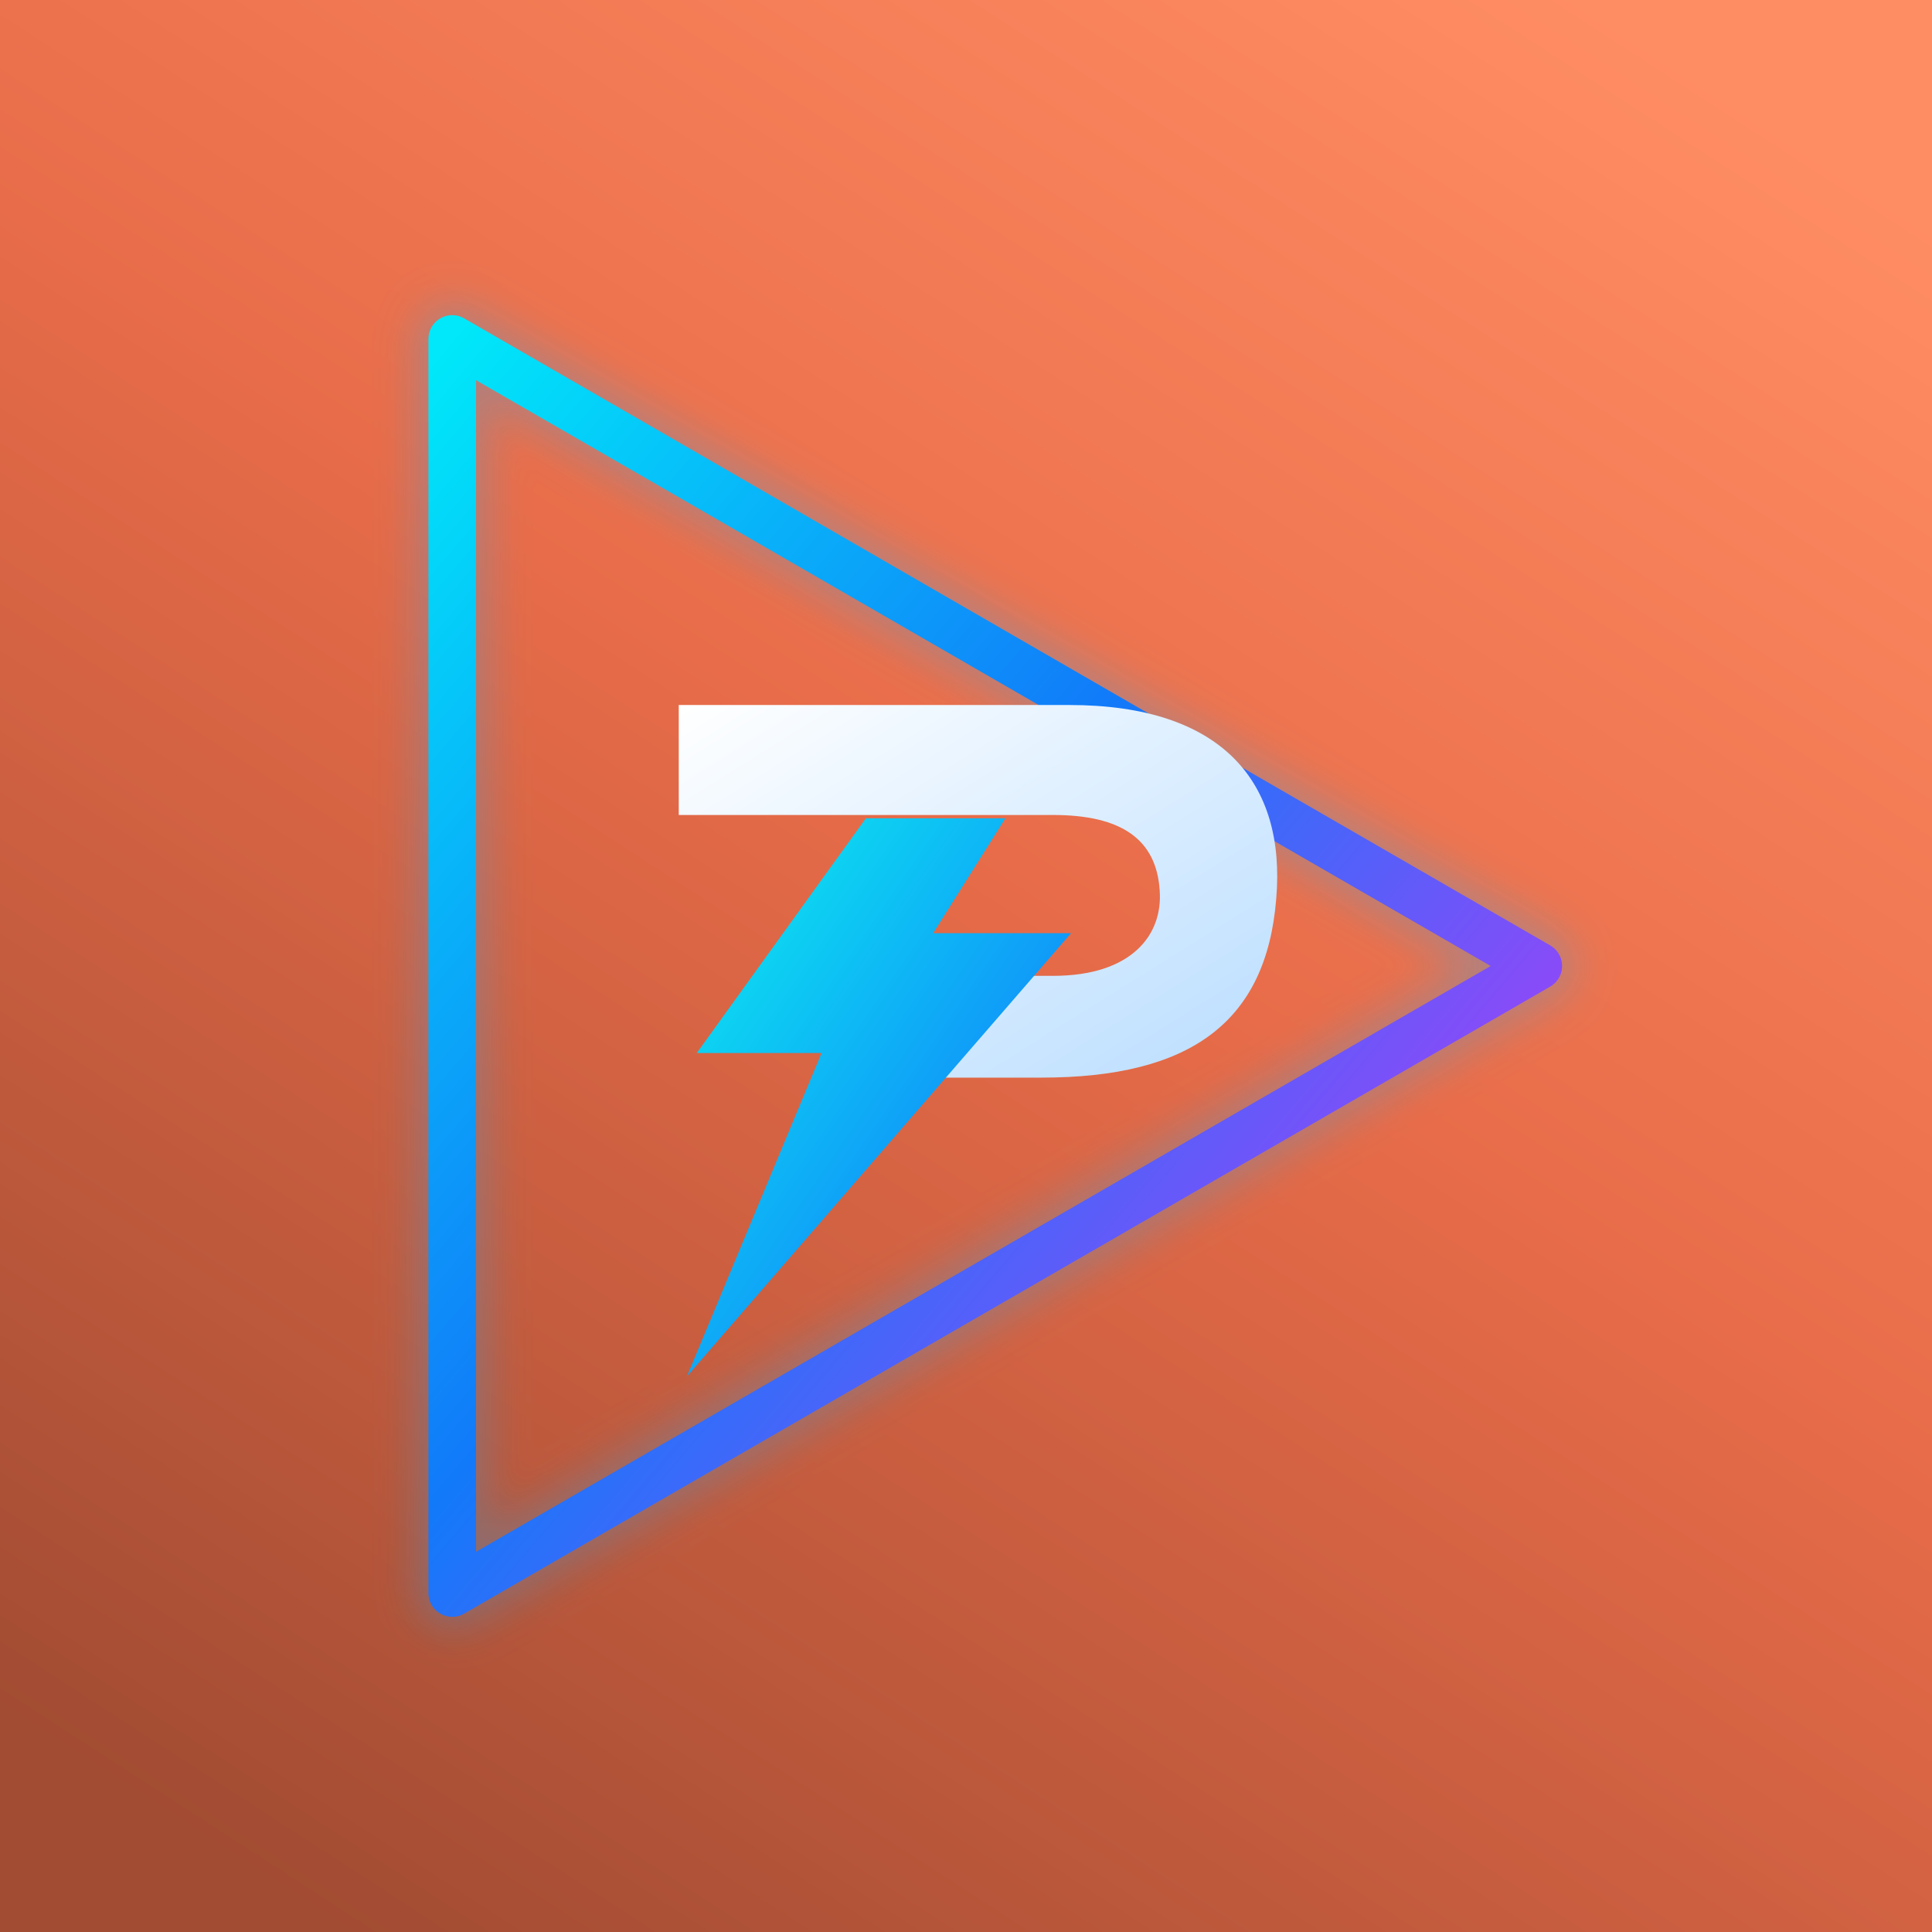
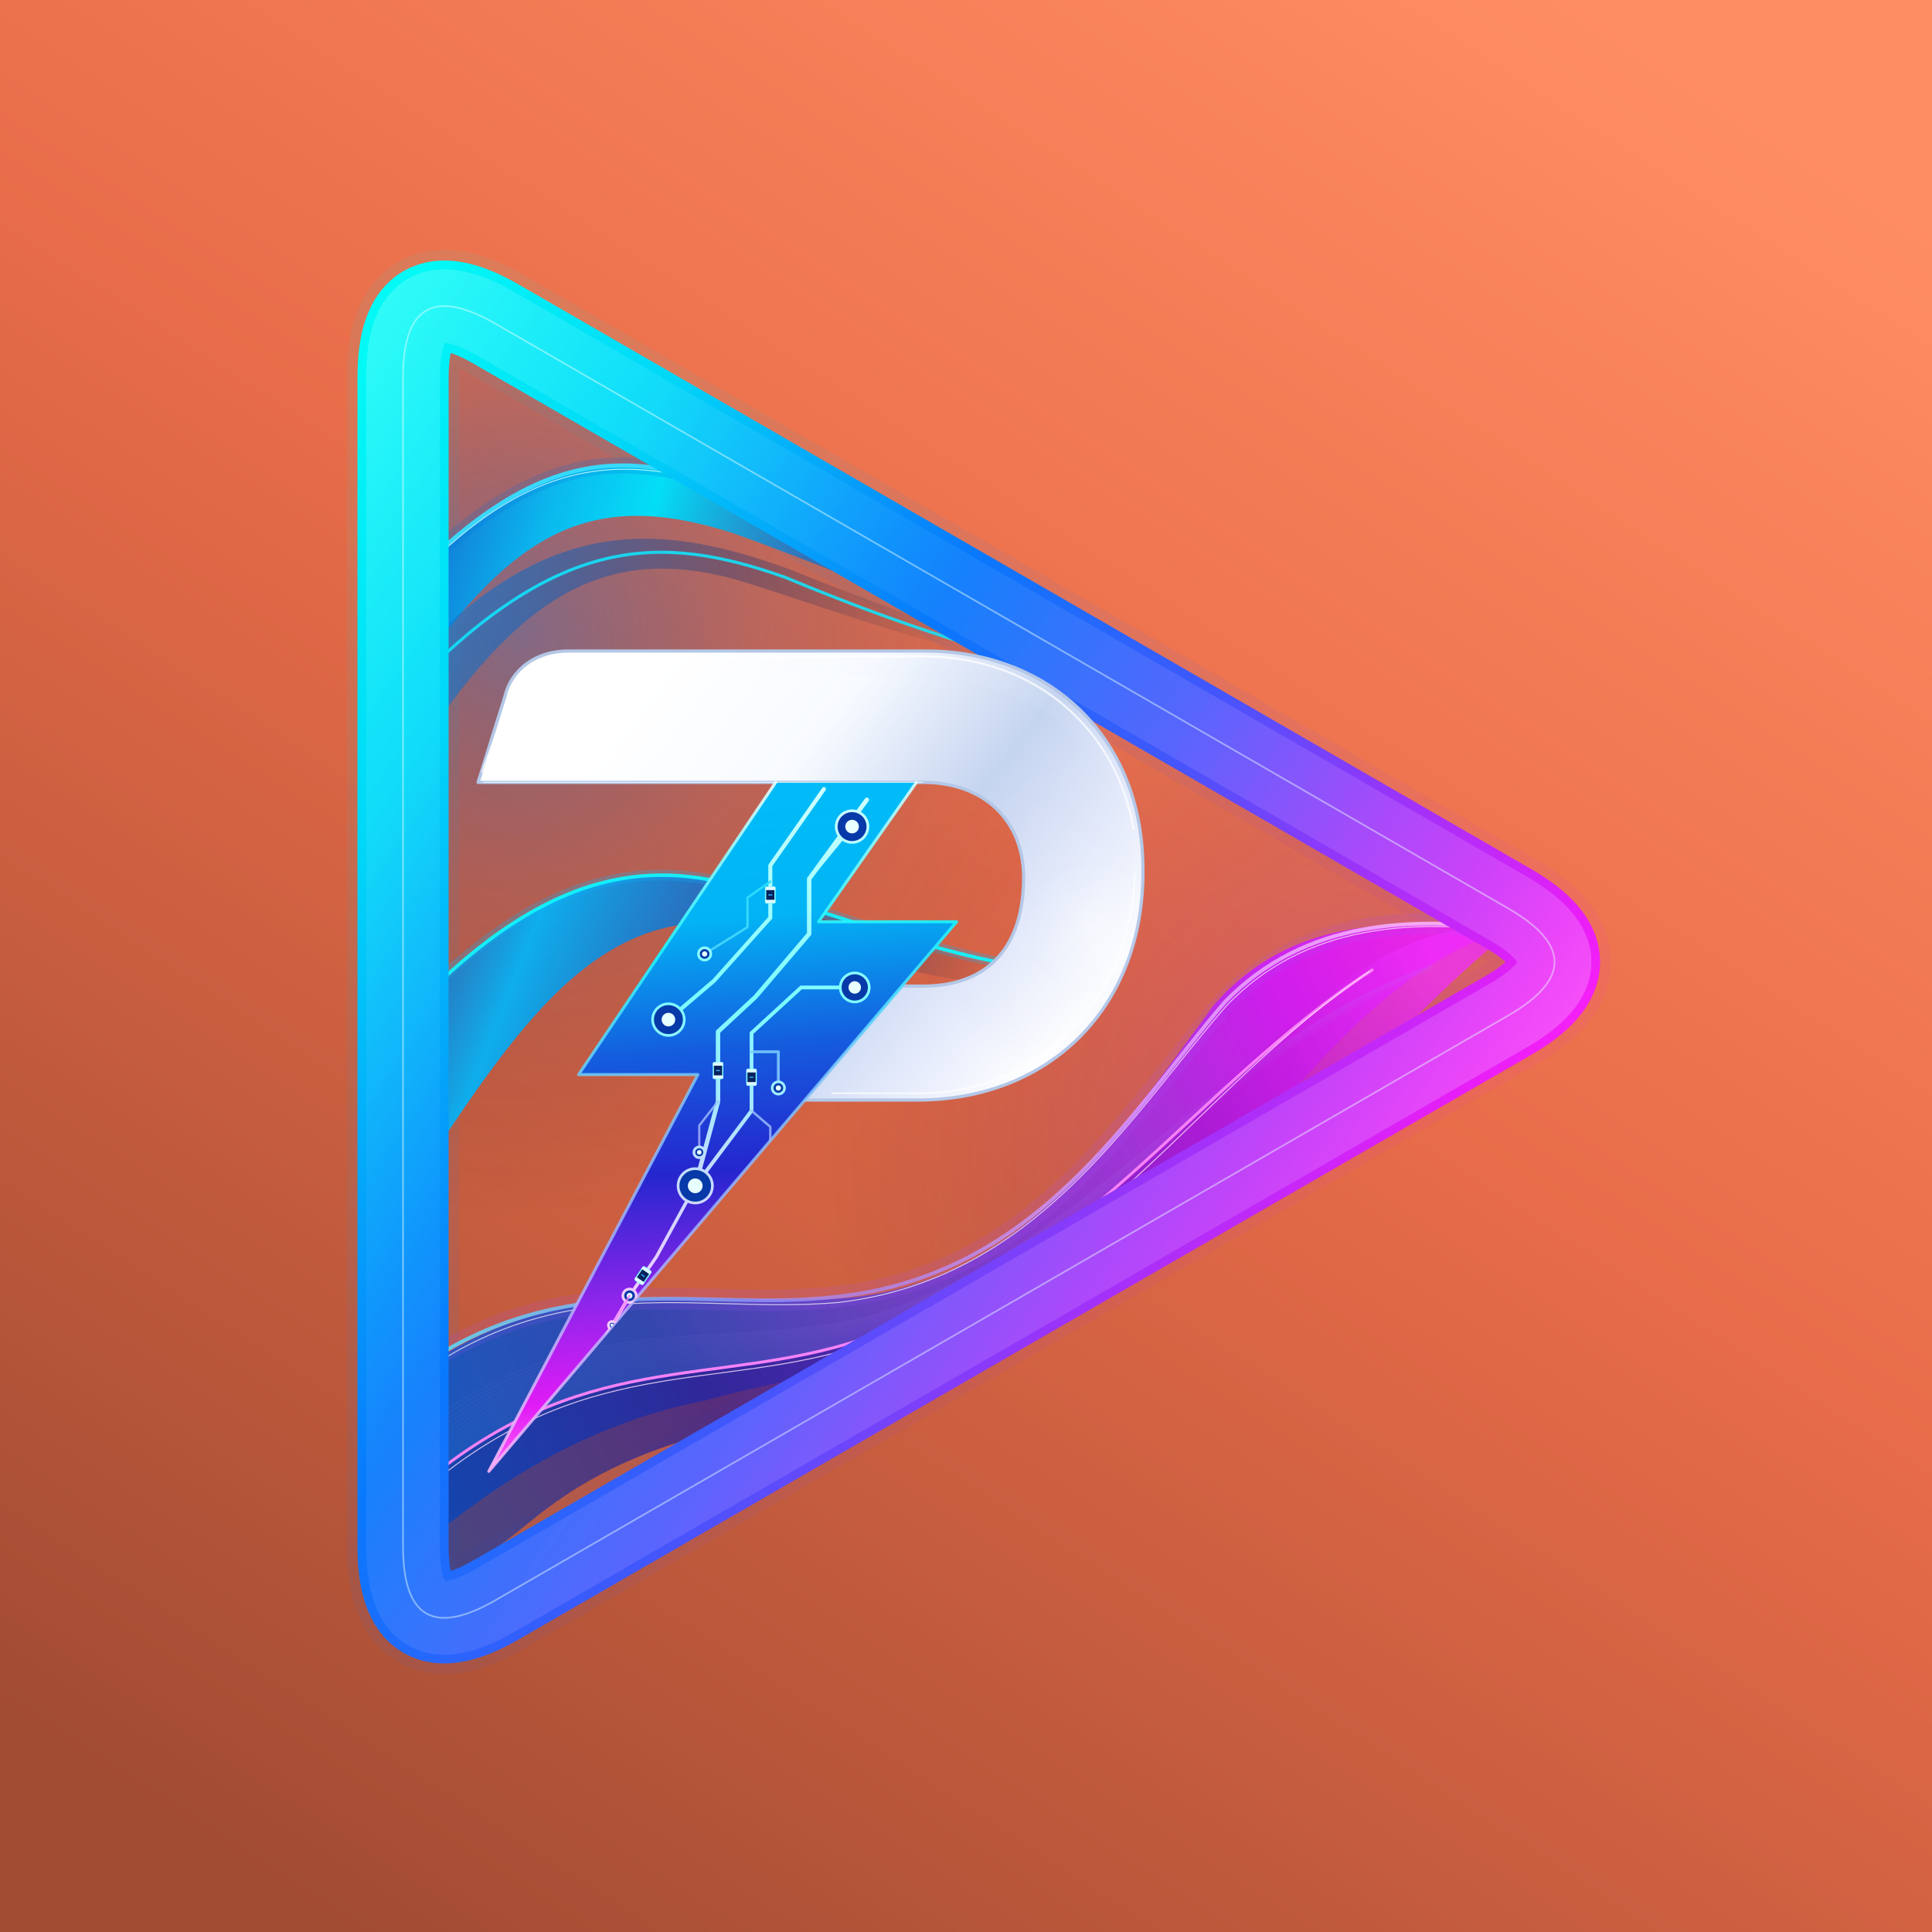
<svg xmlns="http://www.w3.org/2000/svg" viewBox="0 0 1024 1024" width="1024" height="1024">
  <defs>
    <linearGradient id="bgO" x1="180" y1="1024" x2="844" y2="0" gradientUnits="userSpaceOnUse">
      <stop offset="0" stop-color="#a24c33" />
      <stop offset="0.55" stop-color="#e86c49" />
      <stop offset="1" stop-color="#ff8d63" />
    </linearGradient>
  </defs>
  <g id="background">
    <rect width="1024" height="1024" fill="url(#bgO)" />
  </g>
  <defs>
-     <linearGradient id="bluePurple" x1="0" y1="0" x2="1" y2="1">
-       <stop offset="0" stop-color="#00E8F9" />
-       <stop offset=".45" stop-color="#117AF9" />
-       <stop offset="1" stop-color="#E228F8" />
-     </linearGradient>
-     <linearGradient id="cyanBlue" x1="0" y1="0" x2="1" y2="1">
-       <stop offset="0" stop-color="#0BF2EE" />
-       <stop offset="1" stop-color="#1261FF" />
-     </linearGradient>
-     <linearGradient id="whiteSteel" x1="0" y1="0" x2="1" y2="1">
-       <stop offset="0" stop-color="#FFFFFF" />
-       <stop offset="1" stop-color="#B9DDFF" />
-     </linearGradient>
-     <linearGradient id="navy" x1="0" y1="0" x2="0" y2="1">
-       <stop offset="0" stop-color="#080D2C" />
-       <stop offset="1" stop-color="#030718" />
-     </linearGradient>
-     <filter id="glow">
-       <feGaussianBlur stdDeviation="12" />
-     </filter>
+     <linearGradient id="frameDiagonal" gradientUnits="userSpaceOnUse" x1="195" y1="150" x2="1090" y2="730">
+       <stop offset="0" stop-color="#02F9F6" stop-opacity="1" />
+       <stop offset="0.18" stop-color="#00D8F8" stop-opacity="1" />
+       <stop offset="0.43" stop-color="#0879FC" stop-opacity="1" />
+       <stop offset="0.62" stop-color="#4057FC" stop-opacity="1" />
+       <stop offset="0.77" stop-color="#9934F9" stop-opacity="1" />
+       <stop offset="0.92" stop-color="#E71EF7" stop-opacity="1" />
+       <stop offset="1" stop-color="#FF22F6" stop-opacity="1" />
+     </linearGradient>
+     <linearGradient id="frameLeft" gradientUnits="userSpaceOnUse" x1="178" y1="120" x2="187" y2="1115">
+       <stop offset="0" stop-color="#46FFFF" stop-opacity="1" />
+       <stop offset="0.33" stop-color="#00D8FB" stop-opacity="1" />
+       <stop offset="0.68" stop-color="#006FFA" stop-opacity="1" />
+       <stop offset="1" stop-color="#2C52FB" stop-opacity="1" />
+     </linearGradient>
+     <linearGradient id="frameUpper" gradientUnits="userSpaceOnUse" x1="255" y1="102" x2="1092" y2="620">
+       <stop offset="0" stop-color="#00FFFF" stop-opacity="1" />
+       <stop offset="0.34" stop-color="#078CFB" stop-opacity="1" />
+       <stop offset="0.57" stop-color="#4450FF" stop-opacity="1" />
+       <stop offset="0.79" stop-color="#B42AF9" stop-opacity="1" />
+       <stop offset="1" stop-color="#F313F7" stop-opacity="1" />
+     </linearGradient>
+     <linearGradient id="frameBottom" gradientUnits="userSpaceOnUse" x1="300" y1="1136" x2="1106" y2="652">
+       <stop offset="0" stop-color="#1467F9" stop-opacity="1" />
+       <stop offset="0.26" stop-color="#645FFD" stop-opacity="1" />
+       <stop offset="0.55" stop-color="#8D3DFC" stop-opacity="1" />
+       <stop offset="0.82" stop-color="#DE23FB" stop-opacity="1" />
+       <stop offset="1" stop-color="#FC25FA" stop-opacity="1" />
+     </linearGradient>
+     <linearGradient id="frameHighlight" gradientUnits="userSpaceOnUse" x1="187" y1="104" x2="1050" y2="710">
+       <stop offset="0" stop-color="#DFFFFF" stop-opacity="0.98" />
+       <stop offset="0.18" stop-color="#74FAFF" stop-opacity="0.75" />
+       <stop offset="0.42" stop-color="#58B9FF" stop-opacity="0.56" />
+       <stop offset="0.67" stop-color="#D6ABFF" stop-opacity="0.76" />
+       <stop offset="0.88" stop-color="#FCBAFF" stop-opacity="0.78" />
+       <stop offset="1" stop-color="#FFFFFF" stop-opacity="0.96" />
+     </linearGradient>
+     <linearGradient id="background" gradientUnits="userSpaceOnUse" x1="238" y1="170" x2="1000" y2="1110">
+       <stop offset="0" stop-color="#030D2C" stop-opacity="1" />
+       <stop offset="0.53" stop-color="#040725" stop-opacity="1" />
+       <stop offset="0.83" stop-color="#09032B" stop-opacity="1" />
+       <stop offset="1" stop-color="#1A0641" stop-opacity="1" />
+     </linearGradient>
+     <radialGradient id="lightBlue" gradientUnits="userSpaceOnUse" cx="293" cy="375" r="440">
+       <stop offset="0" stop-color="#0E69D0" stop-opacity="0.46" />
+       <stop offset="0.42" stop-color="#09479D" stop-opacity="0.2" />
+       <stop offset="1" stop-color="#050729" stop-opacity="0" />
+     </radialGradient>
+     <radialGradient id="lightPink" gradientUnits="userSpaceOnUse" cx="948" cy="768" r="430">
+       <stop offset="0" stop-color="#A416CB" stop-opacity="0.36" />
+       <stop offset="0.33" stop-color="#751DBA" stop-opacity="0.17" />
+       <stop offset="1" stop-color="#09042D" stop-opacity="0" />
+     </radialGradient>
+     <linearGradient id="waveTopFill" gradientUnits="userSpaceOnUse" x1="214" y1="288" x2="714" y2="434">
+       <stop offset="0" stop-color="#006DDF" stop-opacity="0.86" />
+       <stop offset="0.19" stop-color="#00BFF8" stop-opacity="0.93" />
+       <stop offset="0.33" stop-color="#00E1FA" stop-opacity="0.98" />
+       <stop offset="0.56" stop-color="#0474D8" stop-opacity="0.73" />
+       <stop offset="0.82" stop-color="#042B74" stop-opacity="0.38" />
+       <stop offset="1" stop-color="#020B37" stop-opacity="0" />
+     </linearGradient>
+     <linearGradient id="waveTopInner" gradientUnits="userSpaceOnUse" x1="234" y1="288" x2="620" y2="401">
+       <stop offset="0" stop-color="#0388EA" stop-opacity="0.67" />
+       <stop offset="0.32" stop-color="#0053AF" stop-opacity="0.47" />
+       <stop offset="0.6" stop-color="#052A6E" stop-opacity="0.33" />
+       <stop offset="1" stop-color="#030A31" stop-opacity="0" />
+     </linearGradient>
+     <linearGradient id="waveMiddle" gradientUnits="userSpaceOnUse" x1="220" y1="573" x2="611" y2="728">
+       <stop offset="0" stop-color="#0060D3" stop-opacity="0.65" />
+       <stop offset="0.21" stop-color="#00B5FA" stop-opacity="0.92" />
+       <stop offset="0.46" stop-color="#0274DD" stop-opacity="0.78" />
+       <stop offset="0.73" stop-color="#063C96" stop-opacity="0.37" />
+       <stop offset="1" stop-color="#070B33" stop-opacity="0" />
+     </linearGradient>
+     <linearGradient id="waveLower" gradientUnits="userSpaceOnUse" x1="224" y1="960" x2="996" y2="628">
+       <stop offset="0" stop-color="#0658CC" stop-opacity="0.88" />
+       <stop offset="0.21" stop-color="#1943C2" stop-opacity="0.85" />
+       <stop offset="0.44" stop-color="#5C39DE" stop-opacity="0.82" />
+       <stop offset="0.67" stop-color="#9C30E2" stop-opacity="0.91" />
+       <stop offset="0.84" stop-color="#CF19F5" stop-opacity="0.94" />
+       <stop offset="1" stop-color="#EE1FF5" stop-opacity="0.9" />
+     </linearGradient>
+     <linearGradient id="waveLowerDeep" gradientUnits="userSpaceOnUse" x1="229" y1="1071" x2="991" y2="655">
+       <stop offset="0" stop-color="#0F3EA7" stop-opacity="0.72" />
+       <stop offset="0.28" stop-color="#2D1C92" stop-opacity="0.82" />
+       <stop offset="0.51" stop-color="#5921B4" stop-opacity="0.86" />
+       <stop offset="0.76" stop-color="#A915D1" stop-opacity="0.81" />
+       <stop offset="1" stop-color="#F02DFC" stop-opacity="0.86" />
+     </linearGradient>
+     <linearGradient id="waveShine" gradientUnits="userSpaceOnUse" x1="230" y1="921" x2="1035" y2="603">
+       <stop offset="0" stop-color="#53E1FF" stop-opacity="0.94" />
+       <stop offset="0.35" stop-color="#A88AFF" stop-opacity="0.79" />
+       <stop offset="0.65" stop-color="#DF9AFF" stop-opacity="0.91" />
+       <stop offset="1" stop-color="#FFBAFA" stop-opacity="0.98" />
+     </linearGradient>
+     <linearGradient id="platinum" gradientUnits="userSpaceOnUse" x1="285" y1="390" x2="718" y2="725">
+       <stop offset="0" stop-color="#FFFFFF" stop-opacity="1" />
+       <stop offset="0.18" stop-color="#FFFFFF" stop-opacity="1" />
+       <stop offset="0.41" stop-color="#F7FAFF" stop-opacity="1" />
+       <stop offset="0.63" stop-color="#C5D4F0" stop-opacity="1" />
+       <stop offset="0.8" stop-color="#E8EDFC" stop-opacity="1" />
+       <stop offset="0.92" stop-color="#FFFFFF" stop-opacity="1" />
+       <stop offset="1" stop-color="#F7F9FF" stop-opacity="1" />
+     </linearGradient>
+     <linearGradient id="pSheen" gradientUnits="userSpaceOnUse" x1="315" y1="393" x2="615" y2="625">
+       <stop offset="0" stop-color="#FFFFFF" stop-opacity="0.91" />
+       <stop offset="0.33" stop-color="#FFFFFF" stop-opacity="0.2" />
+       <stop offset="0.67" stop-color="#DCE7FA" stop-opacity="0.18" />
+       <stop offset="1" stop-color="#FFFFFF" stop-opacity="0.04" />
+     </linearGradient>
+     <radialGradient id="pSheenRight" gradientUnits="userSpaceOnUse" cx="721" cy="596" r="125">
+       <stop offset="0" stop-color="#FFFFFF" stop-opacity="0.42" />
+       <stop offset="0.52" stop-color="#C2D1F2" stop-opacity="0.14" />
+       <stop offset="1" stop-color="#8C9ACD" stop-opacity="0" />
+     </radialGradient>
+     <linearGradient id="boltFill" gradientUnits="userSpaceOnUse" x1="379" y1="515" x2="420" y2="994">
+       <stop offset="0" stop-color="#00BBF8" stop-opacity="1" />
+       <stop offset="0.17" stop-color="#03B4F5" stop-opacity="1" />
+       <stop offset="0.37" stop-color="#145DDE" stop-opacity="1" />
+       <stop offset="0.56" stop-color="#2526CE" stop-opacity="1" />
+       <stop offset="0.75" stop-color="#9025EB" stop-opacity="1" />
+       <stop offset="0.9" stop-color="#E11BF6" stop-opacity="1" />
+       <stop offset="1" stop-color="#FF66FA" stop-opacity="1" />
+     </linearGradient>
+     <linearGradient id="boltRim" gradientUnits="userSpaceOnUse" x1="354" y1="508" x2="406" y2="995">
+       <stop offset="0" stop-color="#E8FFFF" stop-opacity="0.96" />
+       <stop offset="0.23" stop-color="#18F4FF" stop-opacity="1" />
+       <stop offset="0.44" stop-color="#80CDFF" stop-opacity="0.85" />
+       <stop offset="0.7" stop-color="#A5AEFF" stop-opacity="0.92" />
+       <stop offset="1" stop-color="#FFB7FC" stop-opacity="0.96" />
+     </linearGradient>
+     <linearGradient id="pcbStroke" gradientUnits="userSpaceOnUse" x1="436" y1="490" x2="391" y2="956">
+       <stop offset="0" stop-color="#CFFFFF" stop-opacity="1" />
+       <stop offset="0.34" stop-color="#79FCFF" stop-opacity="1" />
+       <stop offset="0.59" stop-color="#BCDEFF" stop-opacity="1" />
+       <stop offset="0.82" stop-color="#F1CAFF" stop-opacity="1" />
+       <stop offset="1" stop-color="#FFD1FF" stop-opacity="1" />
+     </linearGradient>
+     <linearGradient id="pcbBlue" gradientUnits="userSpaceOnUse" x1="444" y1="510" x2="411" y2="897">
+       <stop offset="0" stop-color="#09E7FF" stop-opacity="0.92" />
+       <stop offset="0.5" stop-color="#87CCFF" stop-opacity="0.85" />
+       <stop offset="1" stop-color="#FF77FB" stop-opacity="0.76" />
+     </linearGradient>
+     <clipPath id="frameInteriorClip">
+       <path d="M 207 188 L 207 1060 Q 207 1140 276.282 1100 L 1031.456 664 Q 1100.738 624 1031.456 584 L 276.282 148 Q 207 108 207 188 Z" fill="#FFFFFF" />
+     </clipPath>
+     <clipPath id="pLetterClip">
+       <path d="M 330 392 L 597 392 C 689 392 759 456 759 555 C 760 658 689 727 591 727 L 506.788 727 L 579.141 642 L 595 642 C 644 642 670 612 670 561 C 670 519 641 490 595 490 L 263 490 L 283 426 C 288 405 307 392 330 392 Z" fill="#FFFFFF" />
+     </clipPath>
+     <clipPath id="boltBoundaryClip">
+       <path d="M 485 490 L 590 490 L 517 594 L 620 594 L 271 1004 L 427 708 L 338 708 Z" fill="#FFFFFF" />
+     </clipPath>
  </defs>
-   <g transform="translate(512 512) scale(0.87) translate(-512 -512)">
-     <polygon points="199,130 860.64,512 199,894" fill="none" stroke="#18ABFF" stroke-width="45" stroke-linejoin="round" opacity=".25" filter="url(#glow)" />
-     <polygon points="199,130 860.64,512 199,894" fill="none" stroke="url(#bluePurple)" stroke-width="29" stroke-linejoin="round" />
-     <path d="M337 353 H575 C668 353 707 400 701 471 C695 546 649 580 558 580 H479 L518 518 H565 C613 518 632 493 630 466 C628 435 607 420 565 420 H337 Z" fill="url(#whiteSteel)" />
-     <path d="M451 422 L348 565 H424 L342 762 L576 492 H492 L536 422 Z" fill="url(#cyanBlue)" />
+   <g transform="translate(512 512) scale(0.7104306) translate(-627 -627)">
+     <g id="play-frame">
+       <path d="M 207 188 L 207 1060 Q 207 1140 276.282 1100 L 1031.456 664 Q 1100.738 624 1031.456 584 L 276.282 148 Q 207 108 207 188 Z" fill="url(#background)" stroke="none" />
+       <path d="M 207 188 L 207 1060 Q 207 1140 276.282 1100 L 1031.456 664 Q 1100.738 624 1031.456 584 L 276.282 148 Q 207 108 207 188 Z" fill="none" stroke="url(#frameDiagonal)" stroke-width="84" stroke-opacity=".07" stroke-linejoin="round" />
+     </g>
+     <g id="interior-waves" clip-path="url(#frameInteriorClip)">
+       <rect x="210" y="140" width="870" height="1010" fill="url(#lightBlue)" />
+       <rect x="210" y="140" width="870" height="1010" fill="url(#lightPink)" />
+       <path d="M 215 336 C 301 248 358 246 411 259 C 543 283 622 349 773 424 C 645 385 568 345 453 304 C 347 270 290 303 215 410 Z" fill="url(#waveTopFill)" />
+       <path d="M 214 398 C 314 292 395 294 498 332 C 583 367 678 396 740 417 C 627 399 530 362 463 341 C 359 309 293 350 215 471 Z" fill="url(#waveTopInner)" opacity=".90" />
+       <path d="M 218 332 C 300 251 357 247 411 258 C 538 284 634 355 768 421" fill="none" stroke="#0069D8" stroke-width="12" stroke-opacity="0.19" stroke-linecap="round" stroke-linejoin="round" />
+       <path d="M 218 333 C 300 251 357 247 411 258 C 538 284 634 355 768 421" fill="none" stroke="#38DEFF" stroke-width="3.0" stroke-opacity="0.95" stroke-linecap="round" stroke-linejoin="round" />
+       <path d="M 219 335 C 298 253 359 251 410 260 C 541 286 633 353 769 423" fill="none" stroke="#C6FFFF" stroke-width="0.72" stroke-opacity="0.83" stroke-linecap="round" stroke-linejoin="round" />
+       <path d="M 216 416 C 324 306 399 304 492 337 C 600 382 671 400 746 419" fill="none" stroke="#10E7FF" stroke-width="2.3" stroke-opacity="0.86" stroke-linecap="round" stroke-linejoin="round" />
+       <path d="M 214 663 C 315 549 395 550 466 569 C 558 594 624 632 716 635 C 586 657 524 596 454 596 C 345 582 284 687 214 790 Z" fill="url(#waveMiddle)" />
+       <path d="M 215 656 C 319 550 397 548 468 571 C 558 597 629 628 715 632" fill="none" stroke="#0AB4FF" stroke-width="8" stroke-opacity="0.25" stroke-linecap="round" stroke-linejoin="round" />
+       <path d="M 215 658 C 319 550 397 548 468 571 C 558 597 629 628 715 632" fill="none" stroke="#0FF5FF" stroke-width="2.6" stroke-opacity="0.94" stroke-linecap="round" stroke-linejoin="round" />
+       <path d="M 218 930 C 325 853 426 881 533 875 C 666 866 740 754 812 656 C 870 590 946 592 1033 599 C 916 634 847 764 756 846 C 665 922 550 918 433 951 C 335 970 264 1023 218 1062 Z" fill="url(#waveLower)" />
+       <path d="M 218 1015 C 340 910 437 943 550 906 C 708 860 795 721 920 631 C 975 596 1007 597 1034 600 C 880 727 837 844 681 920 C 568 975 430 942 310 1035 C 260 1075 241 1091 217 1081 Z" fill="url(#waveLowerDeep)" opacity=".89" />
+       <path d="M 218 927 C 330 850 430 885 528 874 C 679 859 748 738 820 654 C 881 591 962 591 1030 599" fill="none" stroke="#A84FFC" stroke-width="16" stroke-opacity="0.14" stroke-linecap="round" stroke-linejoin="round" />
+       <path d="M 218 927 C 330 850 430 885 528 874 C 679 859 748 738 820 654 C 881 591 962 591 1030 599" fill="none" stroke="url(#waveShine)" stroke-width="2.8" stroke-opacity="0.92" stroke-linecap="round" stroke-linejoin="round" />
+       <path d="M 219 932 C 331 853 430 887 532 878 C 678 861 748 741 821 657 C 881 594 963 593 1030 601" fill="none" stroke="#FFFFFF" stroke-width="0.75" stroke-opacity="0.68" stroke-linecap="round" stroke-linejoin="round" />
+       <path d="M 215 1019 C 340 910 437 943 551 905 C 710 857 798 716 930 630" fill="none" stroke="#FF87FB" stroke-width="2.2" stroke-opacity="0.94" stroke-linecap="round" stroke-linejoin="round" />
+       <path d="M 218 1022 C 341 914 440 946 552 909 C 716 862 800 718 928 631" fill="none" stroke="#FFE4FF" stroke-width="0.75" stroke-opacity="0.78" stroke-linecap="round" stroke-linejoin="round" />
+       <path d="M 229.00 965.00 C 350.00 881.00 442.00 915.00 552.00 889.00 C 710.00 846.00 802 692.00 974 626.00" fill="none" stroke="#AE85F6" stroke-width="0.42" stroke-opacity="0.14" stroke-linecap="round" stroke-linejoin="round" />
+       <path d="M 229.74 968.20 C 350.64 882.60 442.32 916.28 552.70 889.64 C 710.32 846.32 802 692.96 974 626.32" fill="none" stroke="#AE85F6" stroke-width="0.42" stroke-opacity="0.132" stroke-linecap="round" stroke-linejoin="round" />
+       <path d="M 230.47 971.40 C 351.28 884.20 442.64 917.56 553.41 890.28 C 710.64 846.64 802 693.92 974 626.64" fill="none" stroke="#AE85F6" stroke-width="0.42" stroke-opacity="0.124" stroke-linecap="round" stroke-linejoin="round" />
+       <path d="M 231.21 974.60 C 351.92 885.80 442.96 918.84 554.11 890.92 C 710.96 846.96 802 694.88 974 626.96" fill="none" stroke="#AE85F6" stroke-width="0.42" stroke-opacity="0.116" stroke-linecap="round" stroke-linejoin="round" />
+       <path d="M 231.94 977.80 C 352.56 887.40 443.28 920.12 554.82 891.56 C 711.28 847.28 802 695.84 974 627.28" fill="none" stroke="#AE85F6" stroke-width="0.42" stroke-opacity="0.108" stroke-linecap="round" stroke-linejoin="round" />
+       <path d="M 232.68 981.00 C 353.20 889.00 443.60 921.40 555.52 892.20 C 711.60 847.60 802 696.80 974 627.60" fill="none" stroke="#AE85F6" stroke-width="0.42" stroke-opacity="0.1" stroke-linecap="round" stroke-linejoin="round" />
+       <path d="M 233.42 984.20 C 353.84 890.60 443.92 922.68 556.22 892.84 C 711.92 847.92 802 697.76 974 627.92" fill="none" stroke="#AE85F6" stroke-width="0.42" stroke-opacity="0.092" stroke-linecap="round" stroke-linejoin="round" />
+       <path d="M 234.15 987.40 C 354.48 892.20 444.24 923.96 556.93 893.48 C 712.24 848.24 802 698.72 974 628.24" fill="none" stroke="#AE85F6" stroke-width="0.42" stroke-opacity="0.084" stroke-linecap="round" stroke-linejoin="round" />
+       <path d="M 234.89 990.60 C 355.12 893.80 444.56 925.24 557.63 894.12 C 712.56 848.56 802 699.68 974 628.56" fill="none" stroke="#AE85F6" stroke-width="0.42" stroke-opacity="0.076" stroke-linecap="round" stroke-linejoin="round" />
+       <path d="M 235.62 993.80 C 355.76 895.40 444.88 926.52 558.34 894.76 C 712.88 848.88 802 700.64 974 628.88" fill="none" stroke="#AE85F6" stroke-width="0.42" stroke-opacity="0.068" stroke-linecap="round" stroke-linejoin="round" />
+       <path d="M 236.36 997.00 C 356.40 897.00 445.20 927.80 559.04 895.40 C 713.20 849.20 802 701.60 974 629.20" fill="none" stroke="#AE85F6" stroke-width="0.42" stroke-opacity="0.06" stroke-linecap="round" stroke-linejoin="round" />
+       <path d="M 237.10 1000.20 C 357.04 898.60 445.52 929.08 559.74 896.04 C 713.52 849.52 802 702.56 974 629.52" fill="none" stroke="#AE85F6" stroke-width="0.42" stroke-opacity="0.052" stroke-linecap="round" stroke-linejoin="round" />
+       <path d="M 237.83 1003.40 C 357.68 900.20 445.84 930.36 560.45 896.68 C 713.84 849.84 802 703.52 974 629.84" fill="none" stroke="#AE85F6" stroke-width="0.42" stroke-opacity="0.044" stroke-linecap="round" stroke-linejoin="round" />
+       <path d="M 238.57 1006.60 C 358.32 901.80 446.16 931.64 561.15 897.32 C 714.16 850.16 802 704.48 974 630.16" fill="none" stroke="#AE85F6" stroke-width="0.42" stroke-opacity="0.036" stroke-linecap="round" stroke-linejoin="round" />
+     </g>
+     <g id="frame-highlights" data-construction="equilateral; rounded quadratic corners; uniform centerline width=68" data-side-length="1032.000000" data-centerline-A="207.0,108.0" data-centerline-B="207.0,1140.0" data-centerline-C="1100.738217,624.000000">
+       <path d="M 207 188 L 207 1060 Q 207 1140 276.282 1100 L 1031.456 664 Q 1100.738 624 1031.456 584 L 276.282 148 Q 207 108 207 188 Z" fill="none" stroke="url(#frameDiagonal)" stroke-width="68" stroke-linejoin="round" stroke-linecap="round" />
+       <path d="M 207 188 L 207 1060 Q 207 1140 276.282 1100 L 1031.456 664 Q 1100.738 624 1031.456 584 L 276.282 148 Q 207 108 207 188 Z" fill="none" stroke="url(#frameHighlight)" stroke-width="55" stroke-opacity=".22" stroke-linejoin="round" stroke-linecap="round" />
+       <path d="M 207 188 L 207 1060 Q 207 1140 276.282 1100 L 1031.456 664 Q 1100.738 624 1031.456 584 L 276.282 148 Q 207 108 207 188 Z" fill="none" stroke="#E8FFFF" stroke-width="1.25" stroke-opacity=".46" stroke-linejoin="round" stroke-linecap="round" />
+     </g>
+     <g id="platinum-P">
+       <path d="M 330 392 L 597 392 C 689 392 759 456 759 555 C 760 658 689 727 591 727 L 506.788 727 L 579.141 642 L 595 642 C 644 642 670 612 670 561 C 670 519 641 490 595 490 L 263 490 L 283 426 C 288 405 307 392 330 392 Z" fill="url(#platinum)" stroke="#B4C7E6" stroke-width="2.4" stroke-linejoin="round" />
+       <g clip-path="url(#pLetterClip)">
+         <path d="M 288 485 L 300 424 C 309 401 327 398 358 397 L 586 397 C 682 397 725 436 748 516 C 718 448 683 418 587 411 L 330 407 C 310 408 305 437 294 486 Z" fill="url(#pSheen)" opacity=".70" />
+         <rect x="465" y="476" width="330" height="270" fill="url(#pSheenRight)" opacity=".51" />
+         <path d="M 266 482 L 287 426 C 291 407 308 395 331 396 H 595 C 681 396 740 453 752 525" fill="none" stroke="#FFFFFF" stroke-width="1.55" stroke-opacity="0.72" stroke-linecap="round" stroke-linejoin="round" />
+         <path d="M 527 722 H 591 C 685 722 750 651 753 558" fill="none" stroke="#FFFFFF" stroke-width="1.25" stroke-opacity="0.69" stroke-linecap="round" stroke-linejoin="round" />
+       </g>
+     </g>
+     <g id="circuit-lightning-bolt">
+       <path d="M 485 490 L 590 490 L 517 594 L 620 594 L 271 1004 L 427 708 L 338 708 Z" fill="url(#boltFill)" />
+       <path d="M 590 490 L 517 594 L 620 594 L 271 1004 L 427 708 L 338 708 L 485 490" fill="none" stroke="url(#boltRim)" stroke-width="2.25" stroke-opacity="0.92" stroke-linecap="round" stroke-linejoin="round" />
+       <g clip-path="url(#boltBoundaryClip)">
+         <path d="M 521 495 L 481 552 L 481 591 L 439 638 L 405 667" fill="none" stroke="url(#pcbStroke)" stroke-width="3.00" stroke-linecap="round" stroke-linejoin="round" />
+         <path d="M 553 503 L 510 562 L 510 603 L 470 650 L 442 676 L 442 728 L 425 791" fill="none" stroke="url(#pcbStroke)" stroke-width="3.30" stroke-linecap="round" stroke-linejoin="round" />
+         <path d="M 544 643 L 504 643 L 467 677 L 467 735 L 425 791" fill="none" stroke="url(#pcbStroke)" stroke-width="2.80" stroke-linecap="round" stroke-linejoin="round" />
+         <path d="M 467 691 L 487 691 L 487 718" fill="none" stroke="url(#pcbBlue)" stroke-width="2.15" stroke-linecap="round" stroke-linejoin="round" />
+         <path d="M 425 791 L 396 844 L 376 873 L 331 950" fill="none" stroke="url(#pcbStroke)" stroke-width="2.45" stroke-linecap="round" stroke-linejoin="round" />
+         <path d="M 481 564 L 464 576 L 464 598 L 432 618" fill="none" stroke="url(#pcbBlue)" stroke-width="1.75" stroke-linecap="round" stroke-linejoin="round" />
+         <path d="M 510 562 L 542 523" fill="none" stroke="url(#pcbStroke)" stroke-width="2.20" stroke-linecap="round" stroke-linejoin="round" />
+         <path d="M 442 728 L 428 746 L 428 766" fill="none" stroke="url(#pcbBlue)" stroke-width="1.65" stroke-linecap="round" stroke-linejoin="round" />
+         <path d="M 467 735 L 481 747 L 481 768" fill="none" stroke="url(#pcbBlue)" stroke-width="1.75" stroke-linecap="round" stroke-linejoin="round" />
+         <circle cx="542" cy="523" r="11.80" fill="#0739A8" stroke="url(#pcbStroke)" stroke-width="2.0" />
+         <circle cx="542" cy="523" r="5.07" fill="#E8FFFF" />
+         <circle cx="405" cy="667" r="11.80" fill="#0739A8" stroke="url(#pcbStroke)" stroke-width="2.0" />
+         <circle cx="405" cy="667" r="5.07" fill="#E8FFFF" />
+         <circle cx="544" cy="643" r="10.80" fill="#0739A8" stroke="url(#pcbStroke)" stroke-width="2.0" />
+         <circle cx="544" cy="643" r="4.64" fill="#E8FFFF" />
+         <circle cx="425" cy="791" r="12.80" fill="#0739A8" stroke="url(#pcbStroke)" stroke-width="2.0" />
+         <circle cx="425" cy="791" r="5.50" fill="#E8FFFF" />
+         <circle cx="487" cy="718" r="4.60" fill="#0739A8" stroke="url(#pcbStroke)" stroke-width="2.0" />
+         <circle cx="487" cy="718" r="1.98" fill="#E8FFFF" />
+         <circle cx="432" cy="618" r="4.60" fill="#0739A8" stroke="url(#pcbStroke)" stroke-width="2.0" />
+         <circle cx="432" cy="618" r="1.98" fill="#E8FFFF" />
+         <circle cx="376" cy="873" r="5.00" fill="#0739A8" stroke="url(#pcbStroke)" stroke-width="2.0" />
+         <circle cx="376" cy="873" r="2.15" fill="#E8FFFF" />
+         <circle cx="428" cy="766" r="4.00" fill="#0739A8" stroke="url(#pcbStroke)" stroke-width="2.0" />
+         <circle cx="428" cy="766" r="1.72" fill="#E8FFFF" />
+         <circle cx="481" cy="768" r="4.10" fill="#0739A8" stroke="url(#pcbStroke)" stroke-width="2.0" />
+         <circle cx="481" cy="768" r="1.76" fill="#E8FFFF" />
+         <g id="component-R1" transform="rotate(0 481 574)">
+           <rect x="477.50" y="568.00" width="7" height="12" rx="1.1" fill="#09215D" stroke="#7DF7FF" stroke-width=".95" />
+           <rect x="477.25" y="568.00" width="7.5" height="2.4" rx=".35" fill="#DEFAFF" />
+           <rect x="477.25" y="577.60" width="7.5" height="2.4" rx=".35" fill="#DEFAFF" />
+           <path d="M 479.50 574.00 h 3.00" fill="none" stroke="#28A8EE" stroke-width=".9" />
+         </g>
+         <g id="component-R2" transform="rotate(0 442 705)">
+           <rect x="438.50" y="699.00" width="7" height="12" rx="1.1" fill="#09215D" stroke="#7DF7FF" stroke-width=".95" />
+           <rect x="438.25" y="699.00" width="7.5" height="2.4" rx=".35" fill="#DEFAFF" />
+           <rect x="438.25" y="708.60" width="7.5" height="2.4" rx=".35" fill="#DEFAFF" />
+           <path d="M 440.50 705.00 h 3.00" fill="none" stroke="#28A8EE" stroke-width=".9" />
+         </g>
+         <g id="component-R3" transform="rotate(0 467 710)">
+           <rect x="463.50" y="704.00" width="7" height="12" rx="1.1" fill="#09215D" stroke="#7DF7FF" stroke-width=".95" />
+           <rect x="463.25" y="704.00" width="7.5" height="2.4" rx=".35" fill="#DEFAFF" />
+           <rect x="463.25" y="713.60" width="7.5" height="2.4" rx=".35" fill="#DEFAFF" />
+           <path d="M 465.50 710.00 h 3.00" fill="none" stroke="#28A8EE" stroke-width=".9" />
+         </g>
+         <g id="component-R4" transform="rotate(34 386 858)">
+           <rect x="382.50" y="852.00" width="7" height="12" rx="1.1" fill="#09215D" stroke="#7DF7FF" stroke-width=".95" />
+           <rect x="382.25" y="852.00" width="7.5" height="2.4" rx=".35" fill="#DEFAFF" />
+           <rect x="382.25" y="861.60" width="7.5" height="2.4" rx=".35" fill="#DEFAFF" />
+           <path d="M 384.50 858.00 h 3.00" fill="none" stroke="#28A8EE" stroke-width=".9" />
+         </g>
+         <path d="M 376 873 L 363 895" fill="none" stroke="url(#pcbBlue)" stroke-width="1.70" stroke-linecap="round" stroke-linejoin="round" />
+         <circle cx="363" cy="895" r="2.80" fill="#0739A8" stroke="url(#pcbStroke)" stroke-width="2.0" />
+         <circle cx="363" cy="895" r="1.20" fill="#E8FFFF" />
+       </g>
+     </g>
+     <path d="M 267 490 H 595" fill="none" stroke="#F9FEFF" stroke-width="0.80" stroke-opacity="0.68" stroke-linecap="round" stroke-linejoin="round" />
  </g>
</svg>
